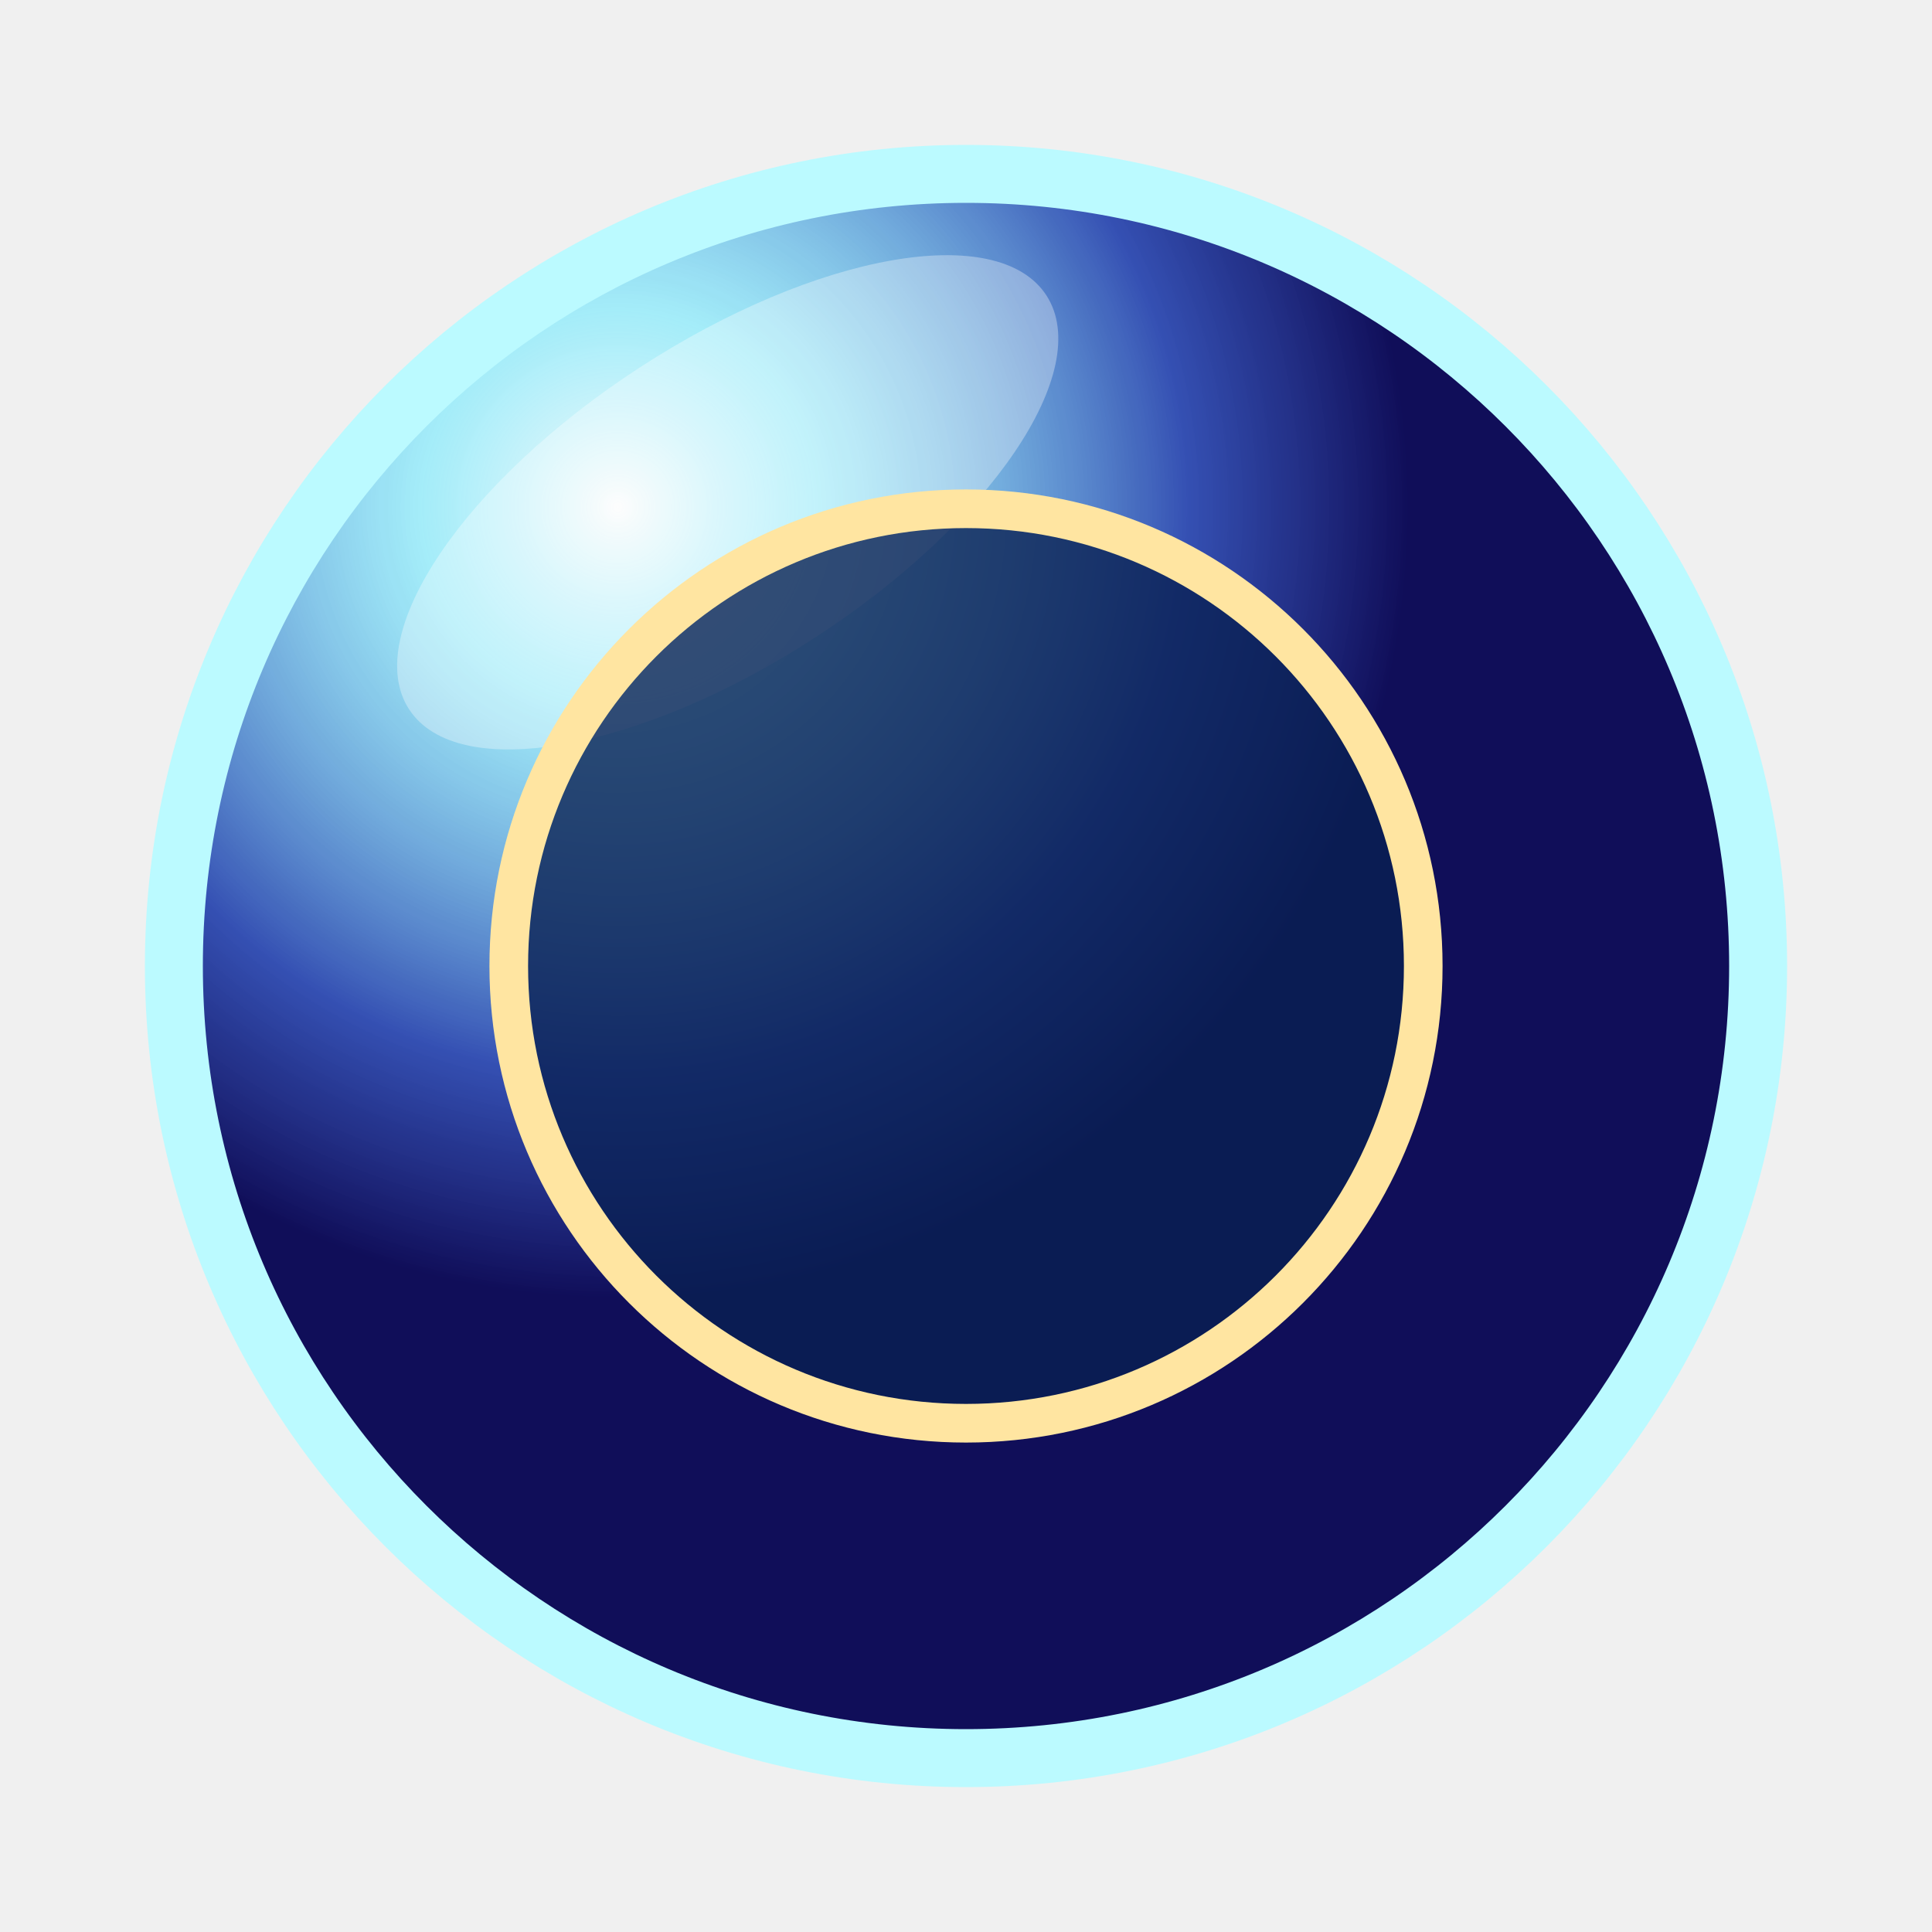
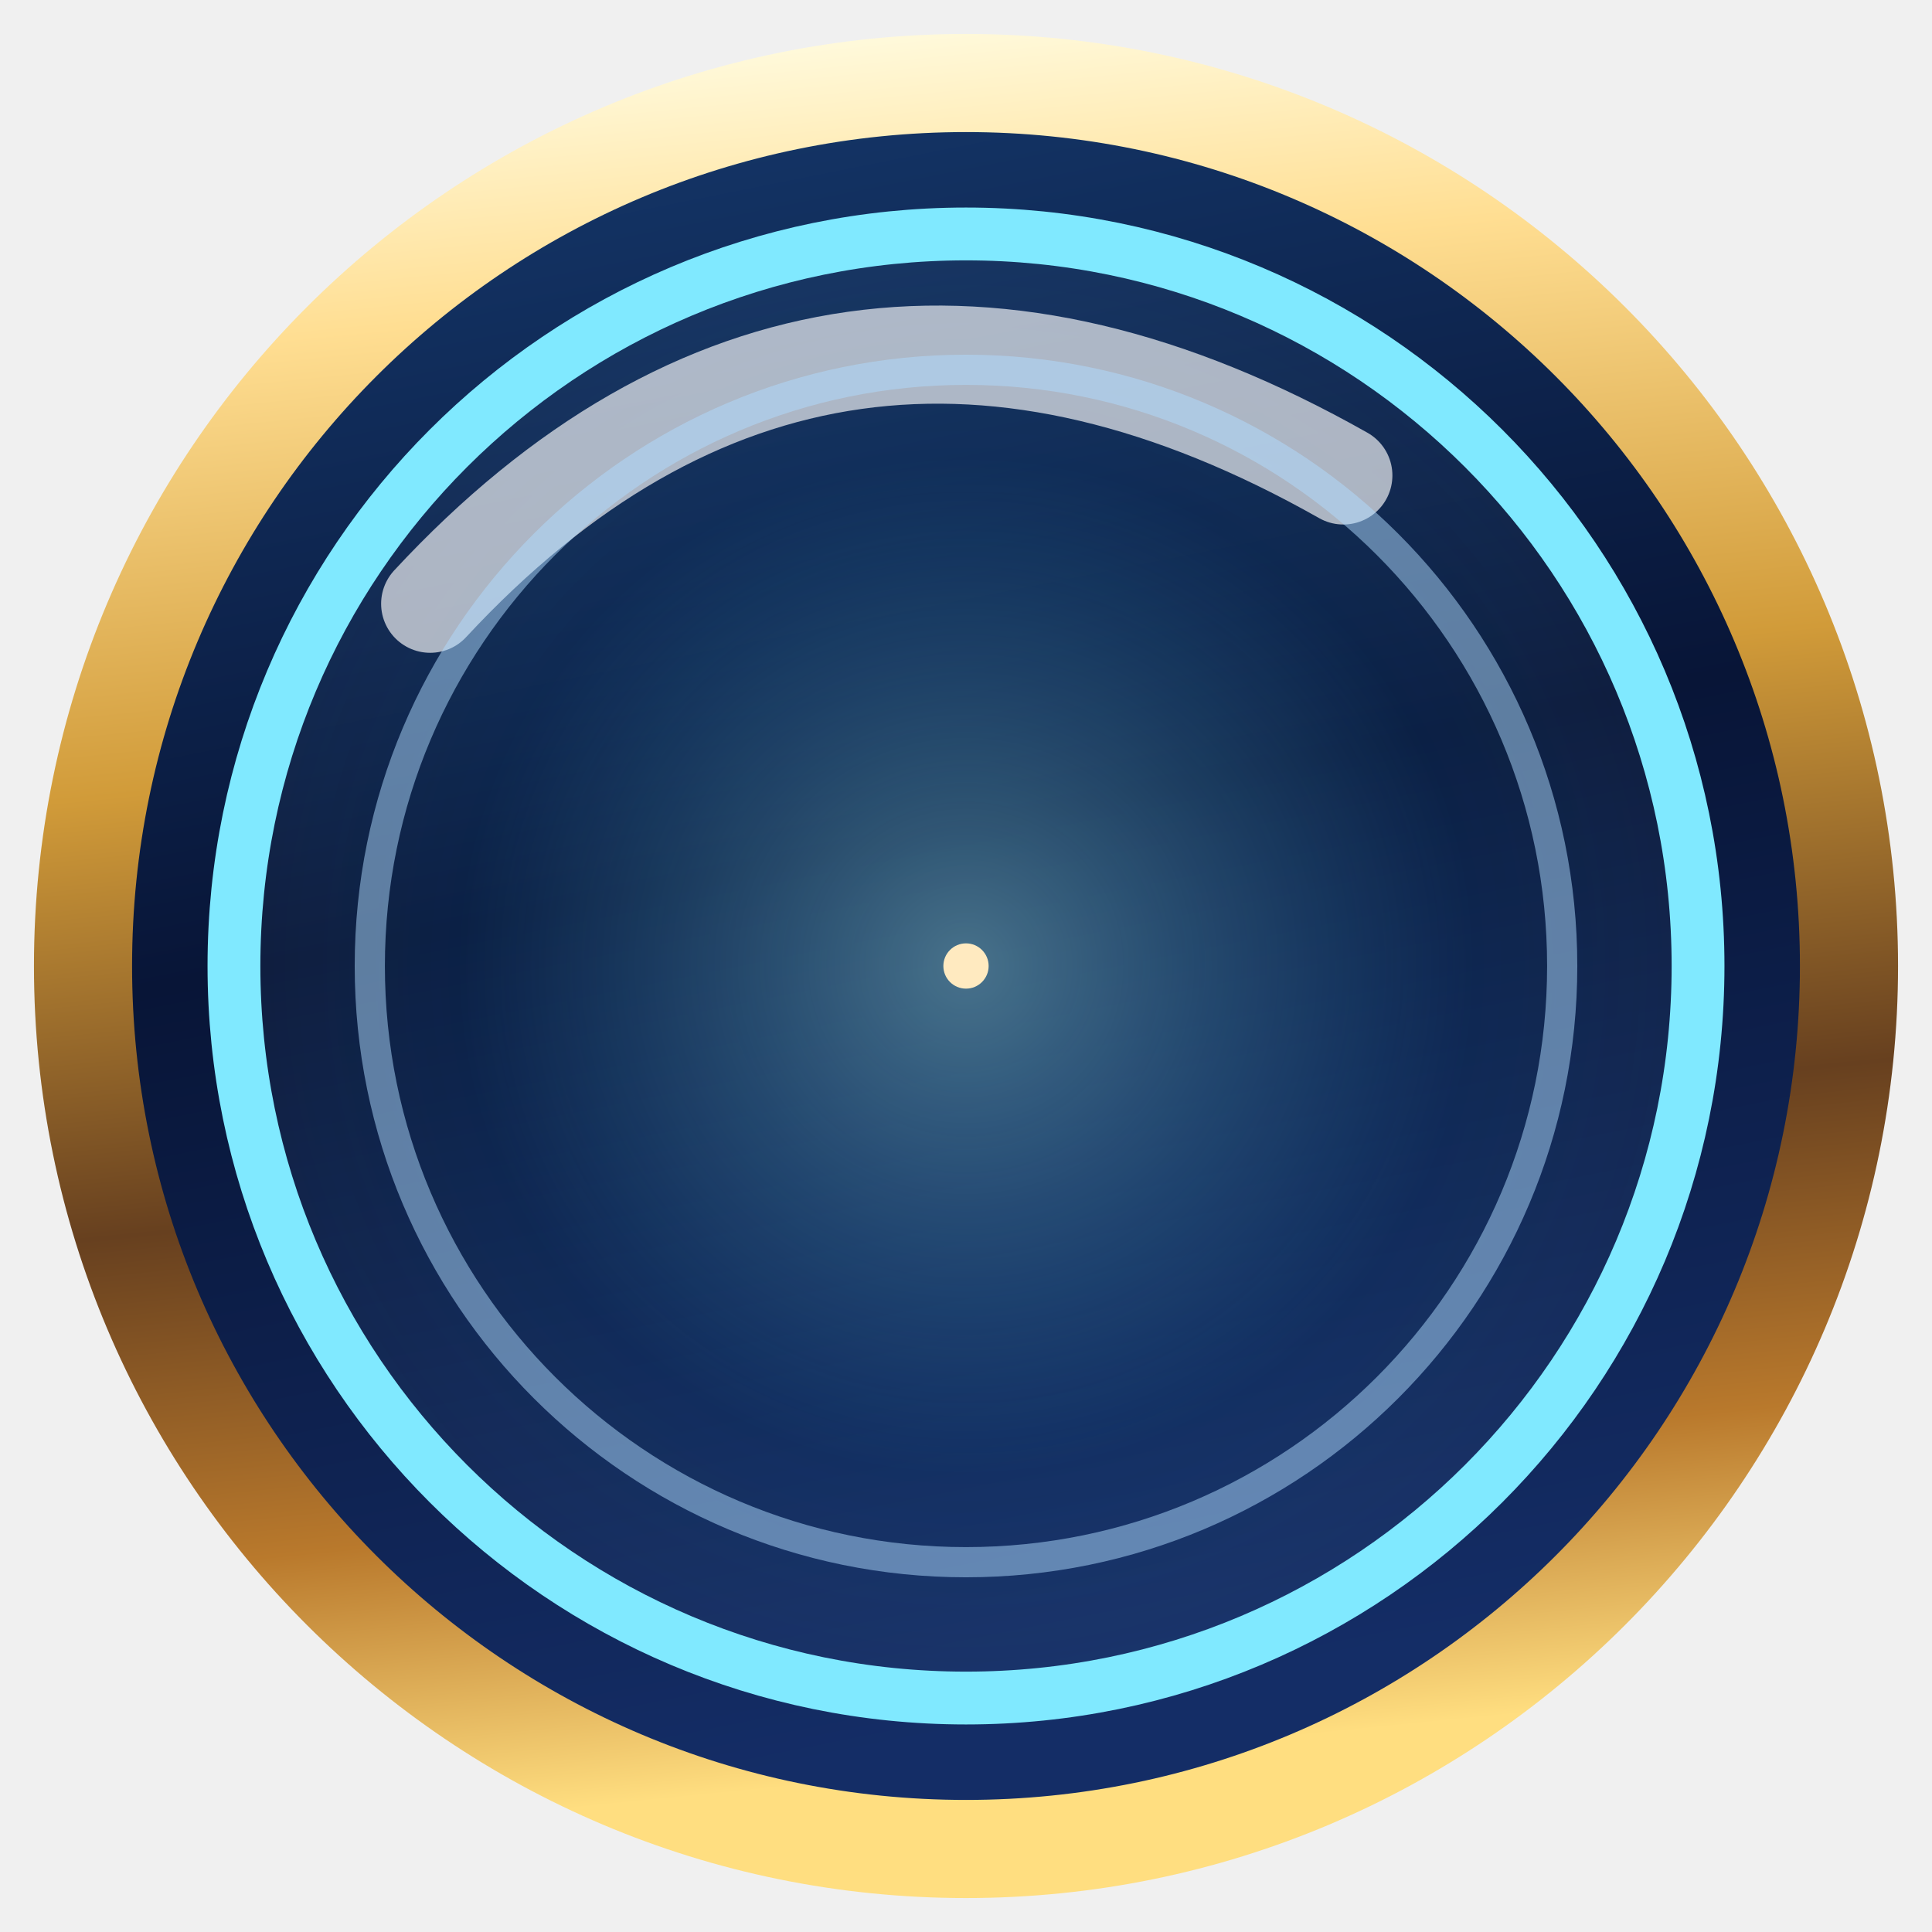
- <svg xmlns="http://www.w3.org/2000/svg" width="300" height="300" viewBox="0 0 300 300">
+ <svg xmlns="http://www.w3.org/2000/svg" width="256" height="256" viewBox="0 0 256 256" role="img" aria-label="Decorative randomizer frame">
  <defs>
-     <radialGradient id="ball" cx="28%" cy="21%">
-       <stop stop-color="#fff" stop-opacity=".78" />
-       <stop offset=".25" stop-color="#71eaff" stop-opacity=".6" />
-       <stop offset=".72" stop-color="#2946af" stop-opacity=".94" />
-       <stop offset="1" stop-color="#100e59" />
+     <linearGradient id="metal" x1="0" y1="0" x2="1" y2="1">
+       <stop stop-color="#f3fcff" />
+       <stop offset=".16" stop-color="#3479ac" />
+       <stop offset=".37" stop-color="#091b48" />
+       <stop offset=".73" stop-color="#174677" />
+       <stop offset="1" stop-color="#a7f7ff" />
+     </linearGradient>
+     <linearGradient id="gold" x1="0" y1="0" x2=".1" y2="1">
+       <stop stop-color="#fffce2" />
+       <stop offset=".15" stop-color="#ffde92" />
+       <stop offset=".4" stop-color="#d19b39" />
+       <stop offset=".65" stop-color="#67401f" />
+       <stop offset=".84" stop-color="#b9792c" />
+       <stop offset="1" stop-color="#ffde80" />
+     </linearGradient>
+     <linearGradient id="navy" x1="0" y1="0" x2=".2" y2="1">
+       <stop stop-color="#163b70" />
+       <stop offset=".5" stop-color="#081537" />
+       <stop offset="1" stop-color="#142d66" />
+     </linearGradient>
+     <radialGradient id="plasma">
+       <stop stop-color="#a7faff" stop-opacity=".4" />
+       <stop offset=".7" stop-color="#34a8e7" stop-opacity=".08" />
+       <stop offset="1" stop-color="#a1e8ff" stop-opacity=".04" />
    </radialGradient>
+     <filter id="blur">
+       <feGaussianBlur stdDeviation="13" />
+     </filter>
  </defs>
-   <circle cx="150" cy="150" r="123" fill="url(#ball)" stroke="#bbfaff" stroke-width="9" />
-   <ellipse cx="113" cy="78" rx="59" ry="25" transform="rotate(-33 113 78)" fill="#ffffff" opacity=".33" />
-   <circle cx="150" cy="150" r="71" fill="#092052" fill-opacity=".79" stroke="#ffe5a1" stroke-width="6" />
+   <circle cx="128" cy="128" r="117" fill="url(#navy)" stroke="url(#gold)" stroke-width="13" />
+   <circle cx="128" cy="128" r="97" fill="url(#plasma)" stroke="#80e9ff" stroke-width="7" />
+   <path d="M57 80Q109 24 178 63" fill="none" stroke="#fff" stroke-width="13" stroke-linecap="round" opacity=".65" />
+   <circle cx="128" cy="128" r="79" fill="none" stroke="#b0dcff" stroke-opacity=".5" stroke-width="4" />
+   <circle cx="128" cy="128" r="3" fill="#ffeac0" />
</svg>
